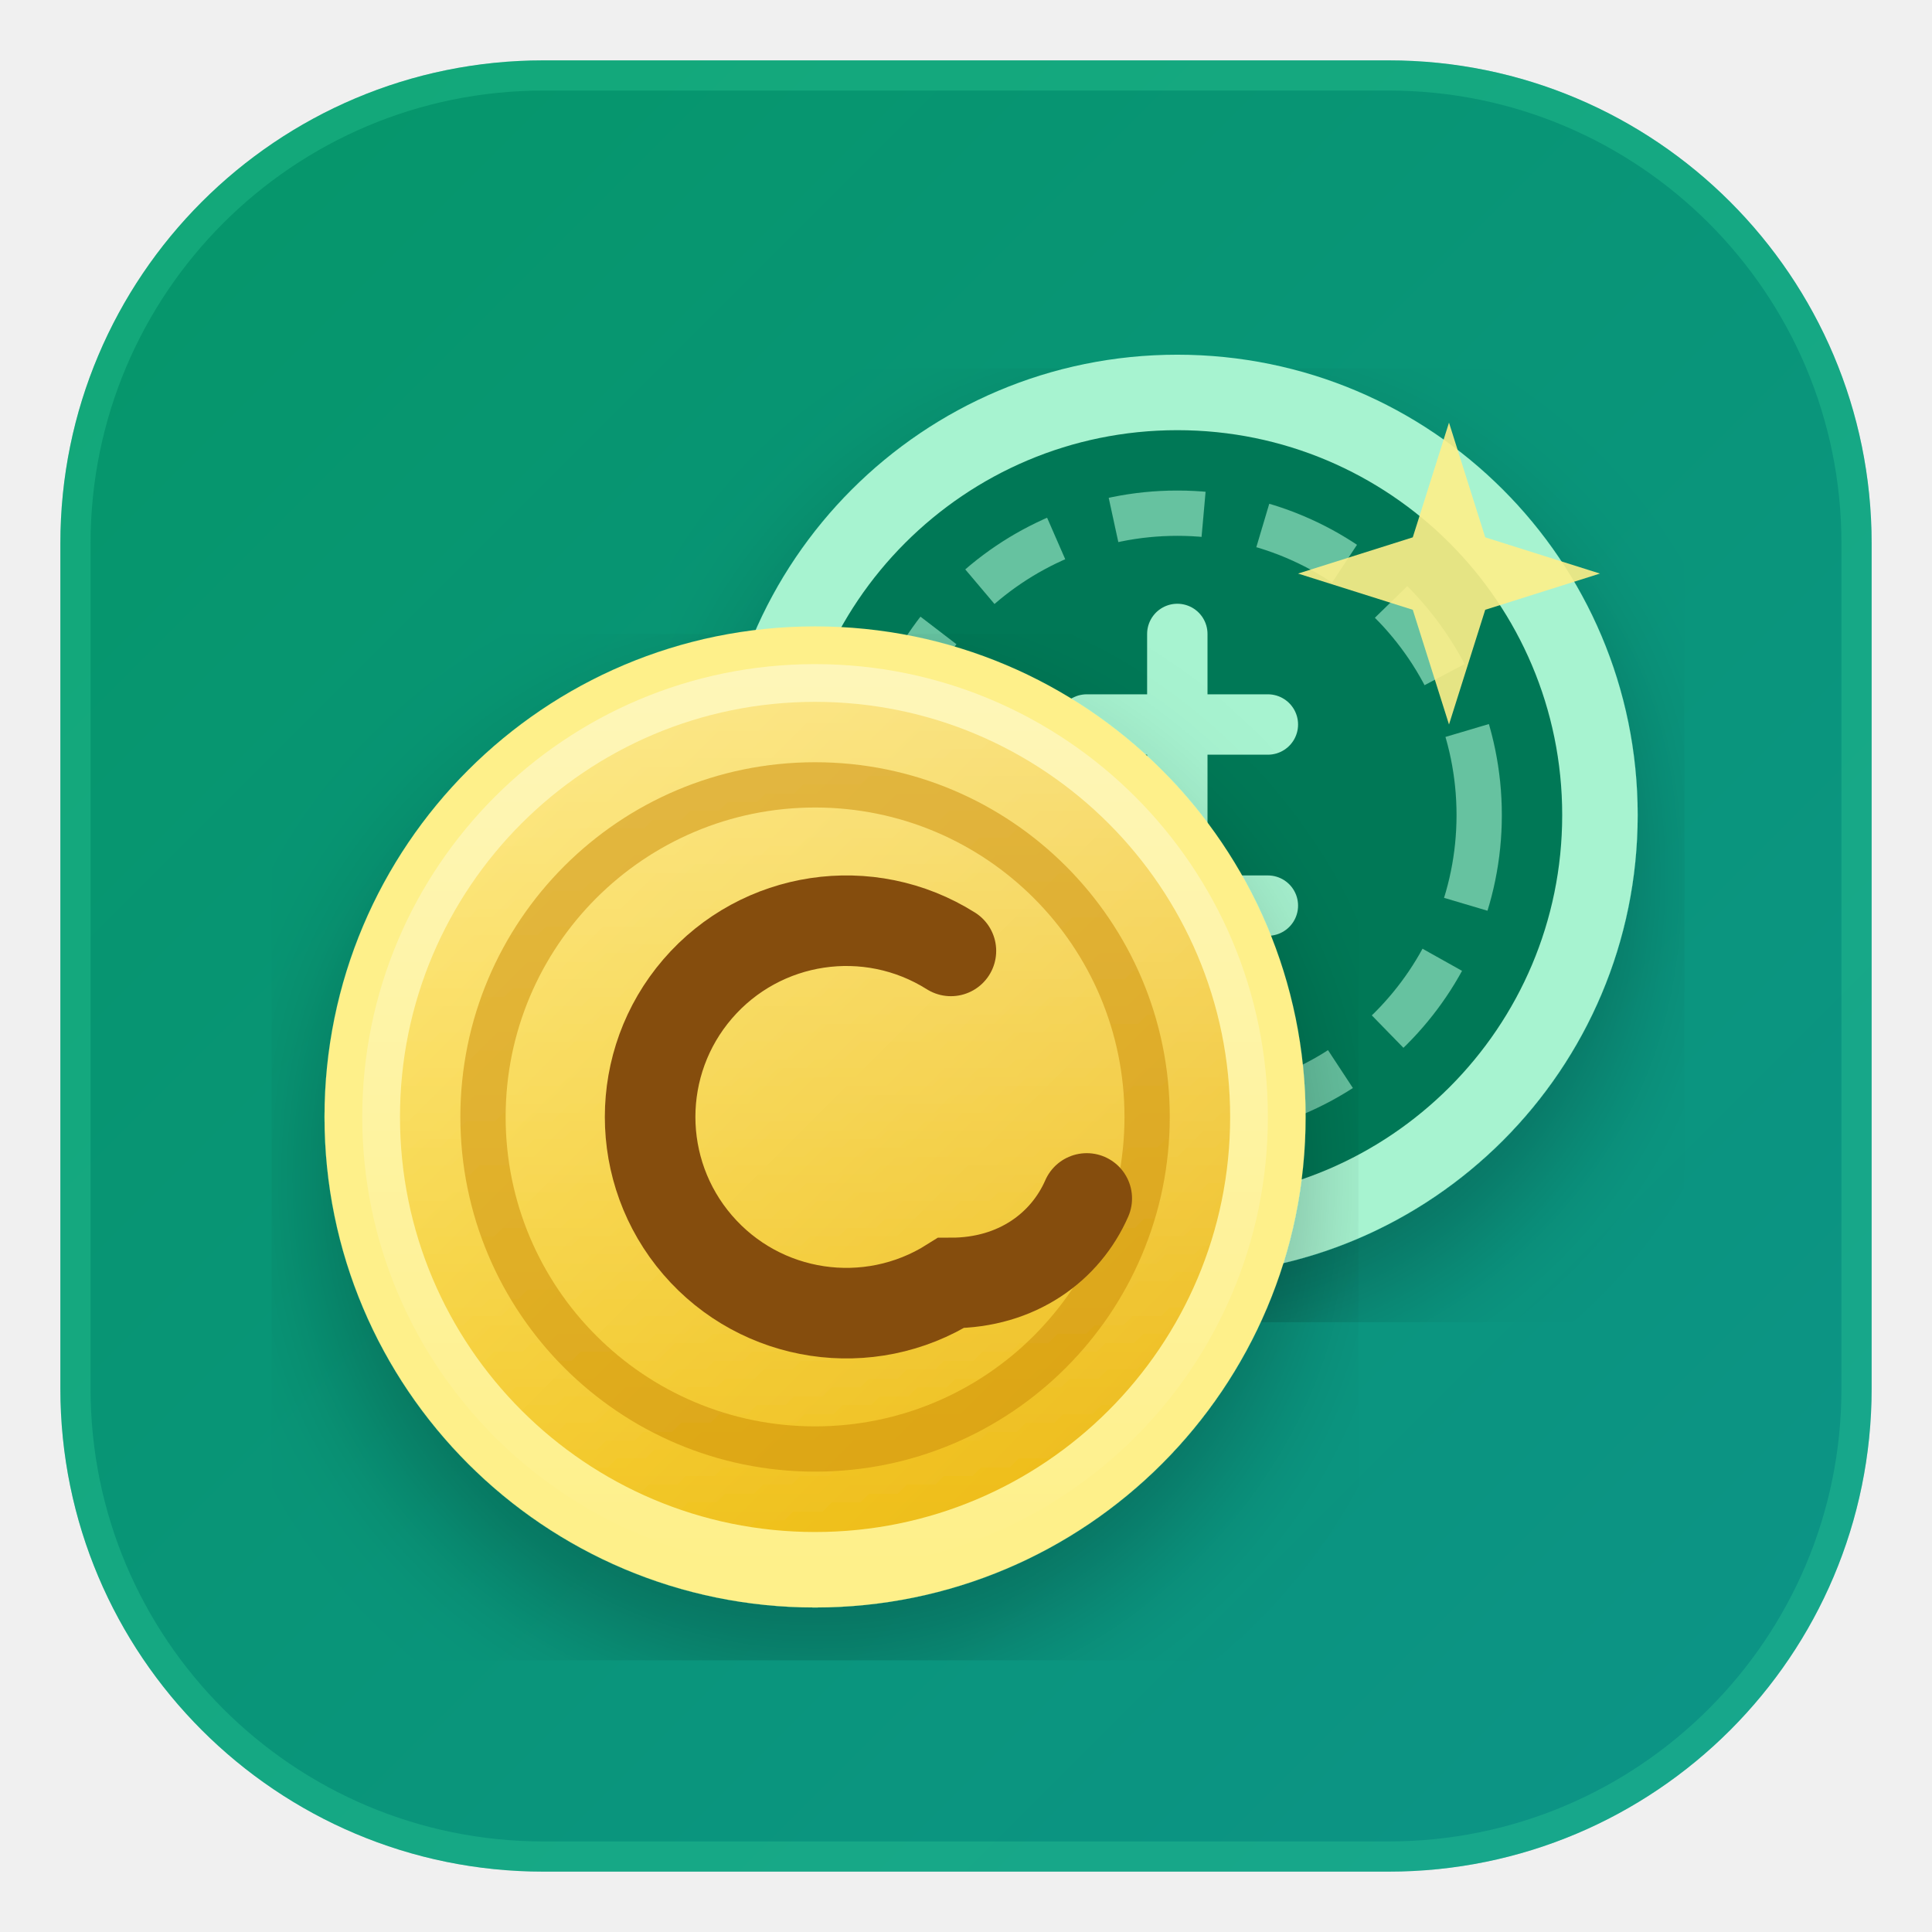
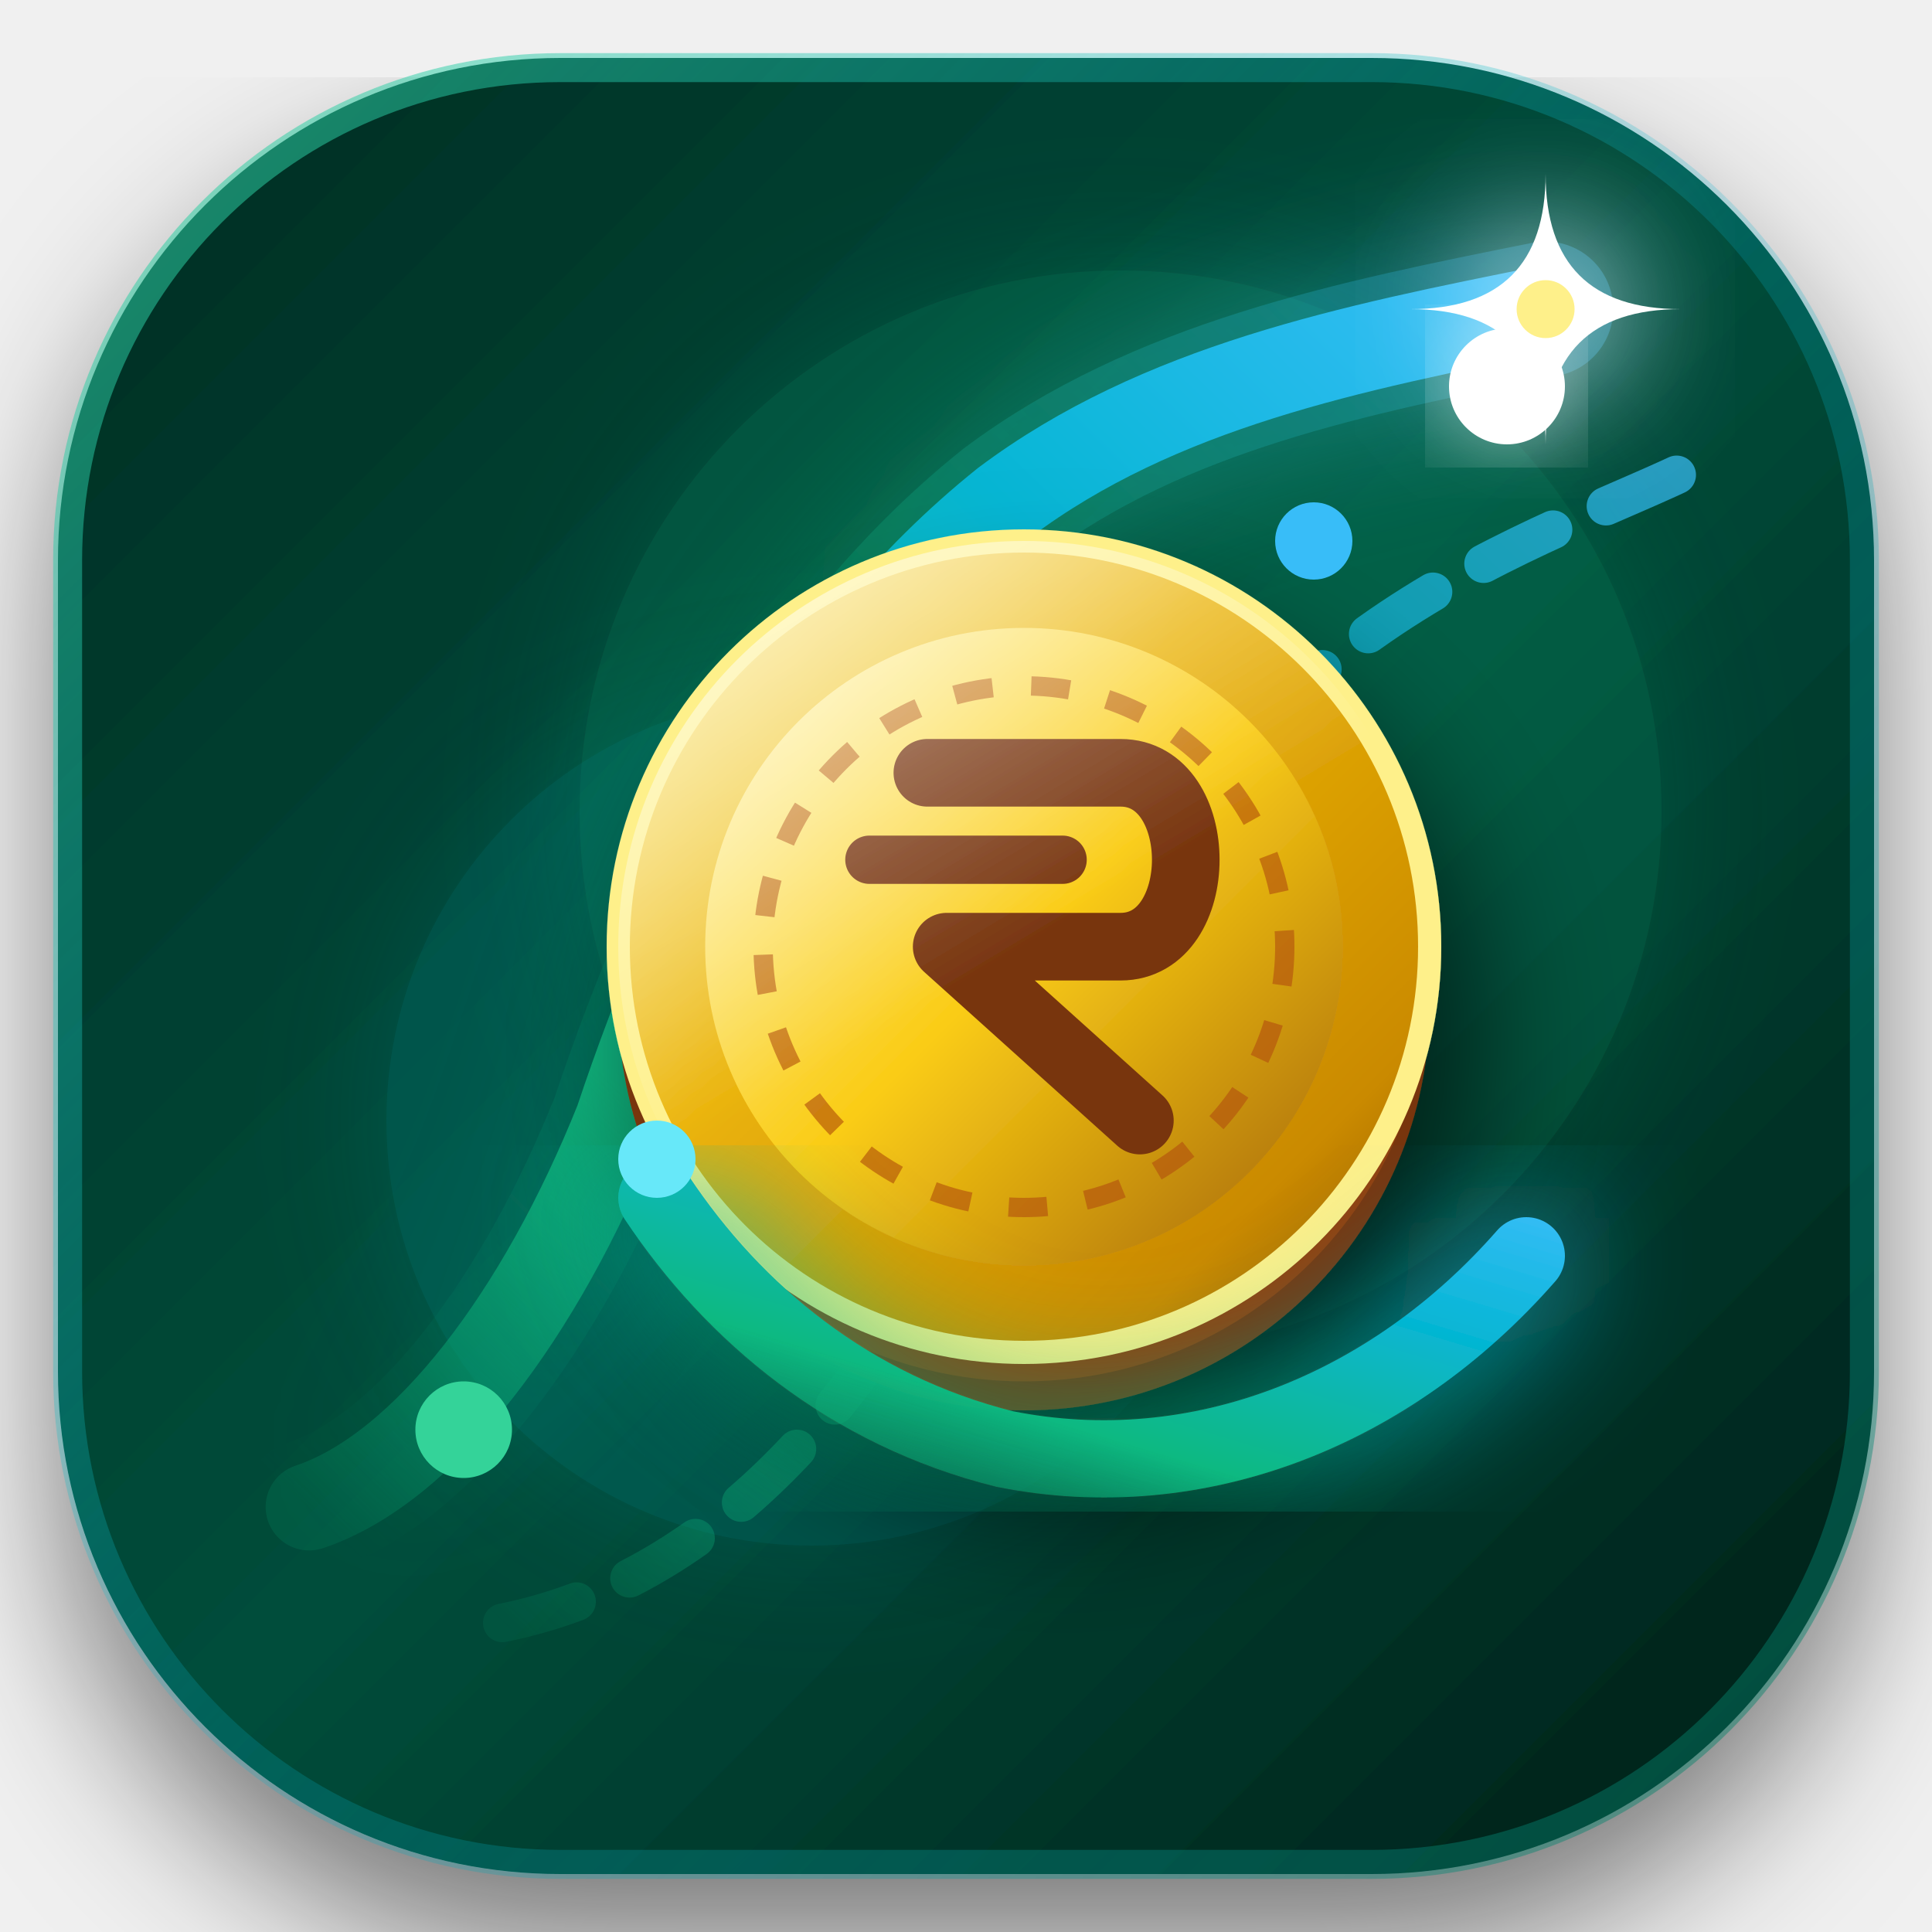
- <svg xmlns="http://www.w3.org/2000/svg" viewBox="0 0 64 64" fill="none">
+ <svg xmlns="http://www.w3.org/2000/svg" viewBox="0 0 100 100" fill="none">
  <defs>
    <linearGradient id="bgGrad" x1="0%" y1="0%" x2="100%" y2="100%">
-       <stop offset="0%" stop-color="#059669" />
-       <stop offset="100%" stop-color="#0d9488" />
+       <stop offset="0%" stop-color="#022c22" />
+       <stop offset="50%" stop-color="#064e3b" />
+       <stop offset="100%" stop-color="#021c16" />
    </linearGradient>
-     <linearGradient id="coinGold" x1="0%" y1="0%" x2="100%" y2="100%">
-       <stop offset="0%" stop-color="#FDE047" />
-       <stop offset="100%" stop-color="#EAB308" />
+     <linearGradient id="trailGrad" x1="0%" y1="100%" x2="100%" y2="0%">
+       <stop offset="0%" stop-color="#059669" stop-opacity="0.2" />
+       <stop offset="30%" stop-color="#10b981" />
+       <stop offset="70%" stop-color="#06b6d4" />
+       <stop offset="100%" stop-color="#38bdf8" />
    </linearGradient>
-     <linearGradient id="coinShine" x1="0%" y1="0%" x2="0%" y2="100%">
-       <stop offset="0%" stop-color="#FFFFFF" stop-opacity="0.4" />
-       <stop offset="100%" stop-color="#FFFFFF" stop-opacity="0" />
+     <linearGradient id="trailGlow" x1="0%" y1="100%" x2="100%" y2="0%">
+       <stop offset="0%" stop-color="#10b981" stop-opacity="0" />
+       <stop offset="60%" stop-color="#10b981" stop-opacity="0.8" />
+       <stop offset="100%" stop-color="#38bdf8" stop-opacity="1" />
    </linearGradient>
-     <filter id="shadow" x="-10%" y="-10%" width="120%" height="120%">
-       <feDropShadow dx="0" dy="2" stdDeviation="2" flood-color="#000000" flood-opacity="0.25" />
+     <linearGradient id="goldOuter" x1="0%" y1="0%" x2="100%" y2="100%">
+       <stop offset="0%" stop-color="#fef08a" />
+       <stop offset="40%" stop-color="#eab308" />
+       <stop offset="80%" stop-color="#ca8a04" />
+       <stop offset="100%" stop-color="#854d0e" />
+     </linearGradient>
+     <linearGradient id="goldInner" x1="0%" y1="0%" x2="100%" y2="100%">
+       <stop offset="0%" stop-color="#fef9c3" />
+       <stop offset="50%" stop-color="#facc15" />
+       <stop offset="100%" stop-color="#a16207" />
+     </linearGradient>
+     <linearGradient id="coinShine" x1="20%" y1="0%" x2="80%" y2="100%">
+       <stop offset="0%" stop-color="#ffffff" stop-opacity="0.6" />
+       <stop offset="50%" stop-color="#ffffff" stop-opacity="0" />
+     </linearGradient>
+     <linearGradient id="bezelGrad" x1="0%" y1="0%" x2="100%" y2="100%">
+       <stop offset="0%" stop-color="#34d399" stop-opacity="0.6" />
+       <stop offset="50%" stop-color="#06b6d4" stop-opacity="0.2" />
+       <stop offset="100%" stop-color="#047857" stop-opacity="0.5" />
+     </linearGradient>
+     <filter id="neonGlow" x="-20%" y="-20%" width="140%" height="140%">
+       <feGaussianBlur stdDeviation="3.5" result="blur" />
+       <feComposite in="SourceGraphic" in2="blur" operator="over" />
+     </filter>
+     <filter id="softShadow" x="-15%" y="-15%" width="130%" height="130%">
+       <feDropShadow dx="0" dy="4" stdDeviation="4" flood-color="#000000" flood-opacity="0.5" />
+     </filter>
+     <filter id="coinShadow" x="-30%" y="-30%" width="160%" height="160%">
+       <feDropShadow dx="2" dy="5" stdDeviation="3.5" flood-color="#000000" flood-opacity="0.6" />
    </filter>
  </defs>
-   <rect x="2" y="2" width="60" height="60" rx="16" fill="url(#bgGrad)" />
-   <rect x="2.5" y="2.5" width="59" height="59" rx="15.5" stroke="#34D399" stroke-opacity="0.3" stroke-width="1" />
-   <g filter="url(#shadow)">
-     <circle cx="39" cy="27" r="14" fill="#047857" stroke="#A7F3D0" stroke-width="2.5" />
-     <circle cx="39" cy="27" r="10" stroke="#A7F3D0" stroke-width="1.5" stroke-dasharray="3 2" opacity="0.6" />
-     <path d="M39 21v12M36 24h6M36 30h6" stroke="#A7F3D0" stroke-width="2" stroke-linecap="round" />
+   <rect x="3" y="3" width="94" height="94" rx="26" fill="url(#bgGrad)" filter="url(#softShadow)" />
+   <rect x="3.5" y="3.5" width="93" height="93" rx="25.5" stroke="url(#bezelGrad)" stroke-width="1.5" />
+   <circle cx="58" cy="42" r="28" fill="#10b981" opacity="0.18" filter="url(#neonGlow)" />
+   <circle cx="42" cy="58" r="22" fill="#06b6d4" opacity="0.14" filter="url(#neonGlow)" />
+   <path d="M16 78 C 22 76, 28 68, 32 58 C 36 46, 42 34, 52 26 C 60 20, 70 18, 80 16" stroke="url(#trailGlow)" stroke-width="7" stroke-linecap="round" opacity="0.4" filter="url(#neonGlow)" />
+   <path d="M16 78 C 22 76, 28 68, 32 58 C 36 46, 42 34, 52 26 C 60 20, 70 18, 80 16" stroke="url(#trailGrad)" stroke-width="4.5" stroke-linecap="round" />
+   <path d="M26 84 C 36 82, 44 74, 50 62 C 55 52, 60 40, 72 32 C 78 28, 84 26, 88 24" stroke="url(#trailGrad)" stroke-width="2" stroke-linecap="round" stroke-dasharray="4 3" opacity="0.7" />
+   <g filter="url(#coinShadow)">
+     <ellipse cx="53" cy="52" rx="21" ry="21" fill="#78350f" />
+     <ellipse cx="53" cy="50.5" rx="21" ry="21" fill="#92400e" />
+     <ellipse cx="53" cy="49" rx="21" ry="21" fill="url(#goldOuter)" stroke="#fef08a" stroke-width="1.2" />
+     <ellipse cx="53" cy="49" rx="16.5" ry="16.5" fill="url(#goldInner)" />
+     <ellipse cx="53" cy="49" rx="13.5" ry="13.5" stroke="#b45309" stroke-width="1" stroke-dasharray="2 2" opacity="0.65" />
+     <path d="M48 40 L58 40 C62.5 40, 62.5 49, 58 49 L49 49 L59 58" stroke="#78350f" stroke-width="3.5" stroke-linecap="round" stroke-linejoin="round" fill="none" />
+     <line x1="45" y1="44.5" x2="55" y2="44.5" stroke="#78350f" stroke-width="2.5" stroke-linecap="round" />
+     <ellipse cx="53" cy="49" rx="21" ry="21" fill="url(#coinShine)" />
  </g>
-   <g filter="url(#shadow)">
-     <circle cx="27" cy="37" r="15" fill="url(#coinGold)" stroke="#FEF08A" stroke-width="2.5" />
-     <circle cx="27" cy="37" r="15" fill="url(#coinShine)" />
-     <circle cx="27" cy="37" r="11" stroke="#CA8A04" stroke-width="1.5" opacity="0.5" />
-     <path d="M31.5 31.5a6.5 6.5 0 1 0 0 11c2.2 0 3.8-1.2 4.5-2.8" stroke="#854D0E" stroke-width="3" stroke-linecap="round" fill="none" />
+   <path d="M34 62 C 38 68, 44 73, 52 75 C 62 77, 72 73, 79 65" stroke="url(#trailGrad)" stroke-width="4" stroke-linecap="round" filter="url(#neonGlow)" />
+   <circle cx="24" cy="74" r="2.5" fill="#34d399" />
+   <circle cx="34" cy="60" r="2" fill="#67e8f9" />
+   <circle cx="68" cy="28" r="2" fill="#38bdf8" />
+   <circle cx="78" cy="20" r="3" fill="#ffffff" filter="url(#neonGlow)" />
+   <g transform="translate(80, 16)">
+     <path d="M0 -7 Q0 0 7 0 Q0 0 0 7 Q0 0 -7 0 Q0 0 0 -7 Z" fill="#ffffff" filter="url(#neonGlow)" />
+     <circle cx="0" cy="0" r="1.5" fill="#fef08a" />
  </g>
-   <path d="M48 14l1.2 3.8L53 19l-3.8 1.2L48 24l-1.2-3.8L43 19l3.8-1.2z" fill="#FEF08A" opacity="0.9" />
</svg>
